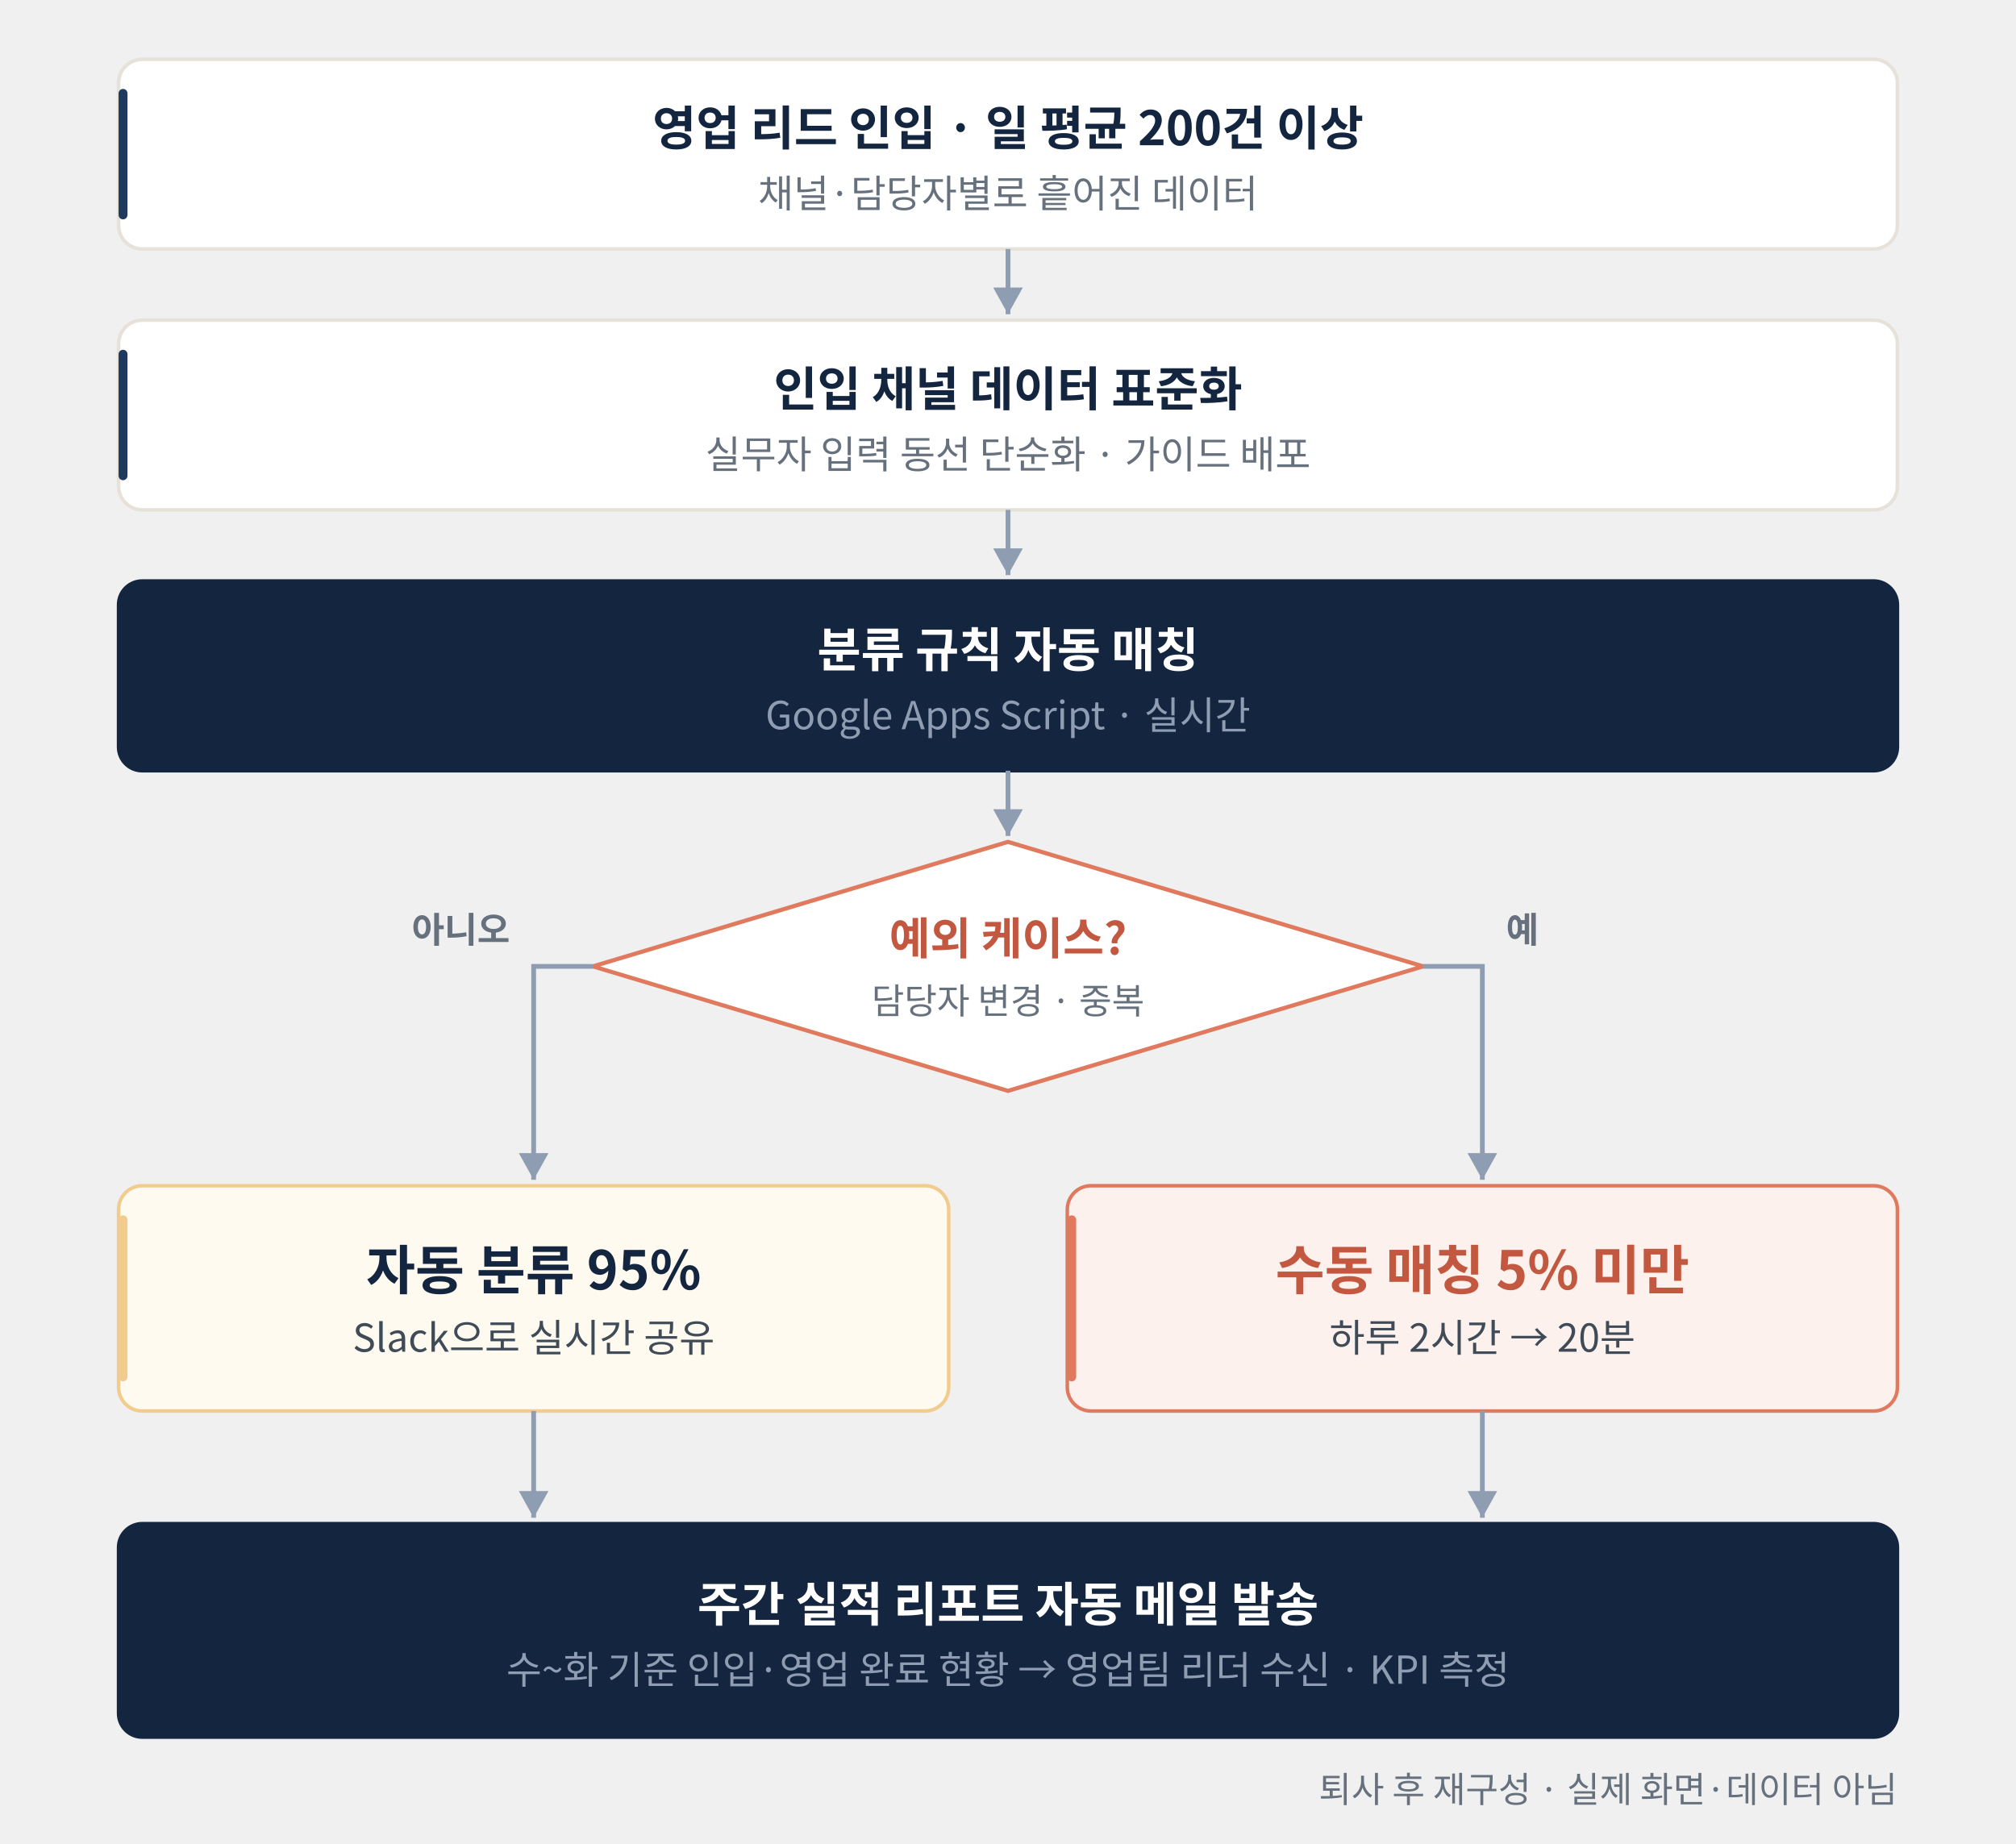
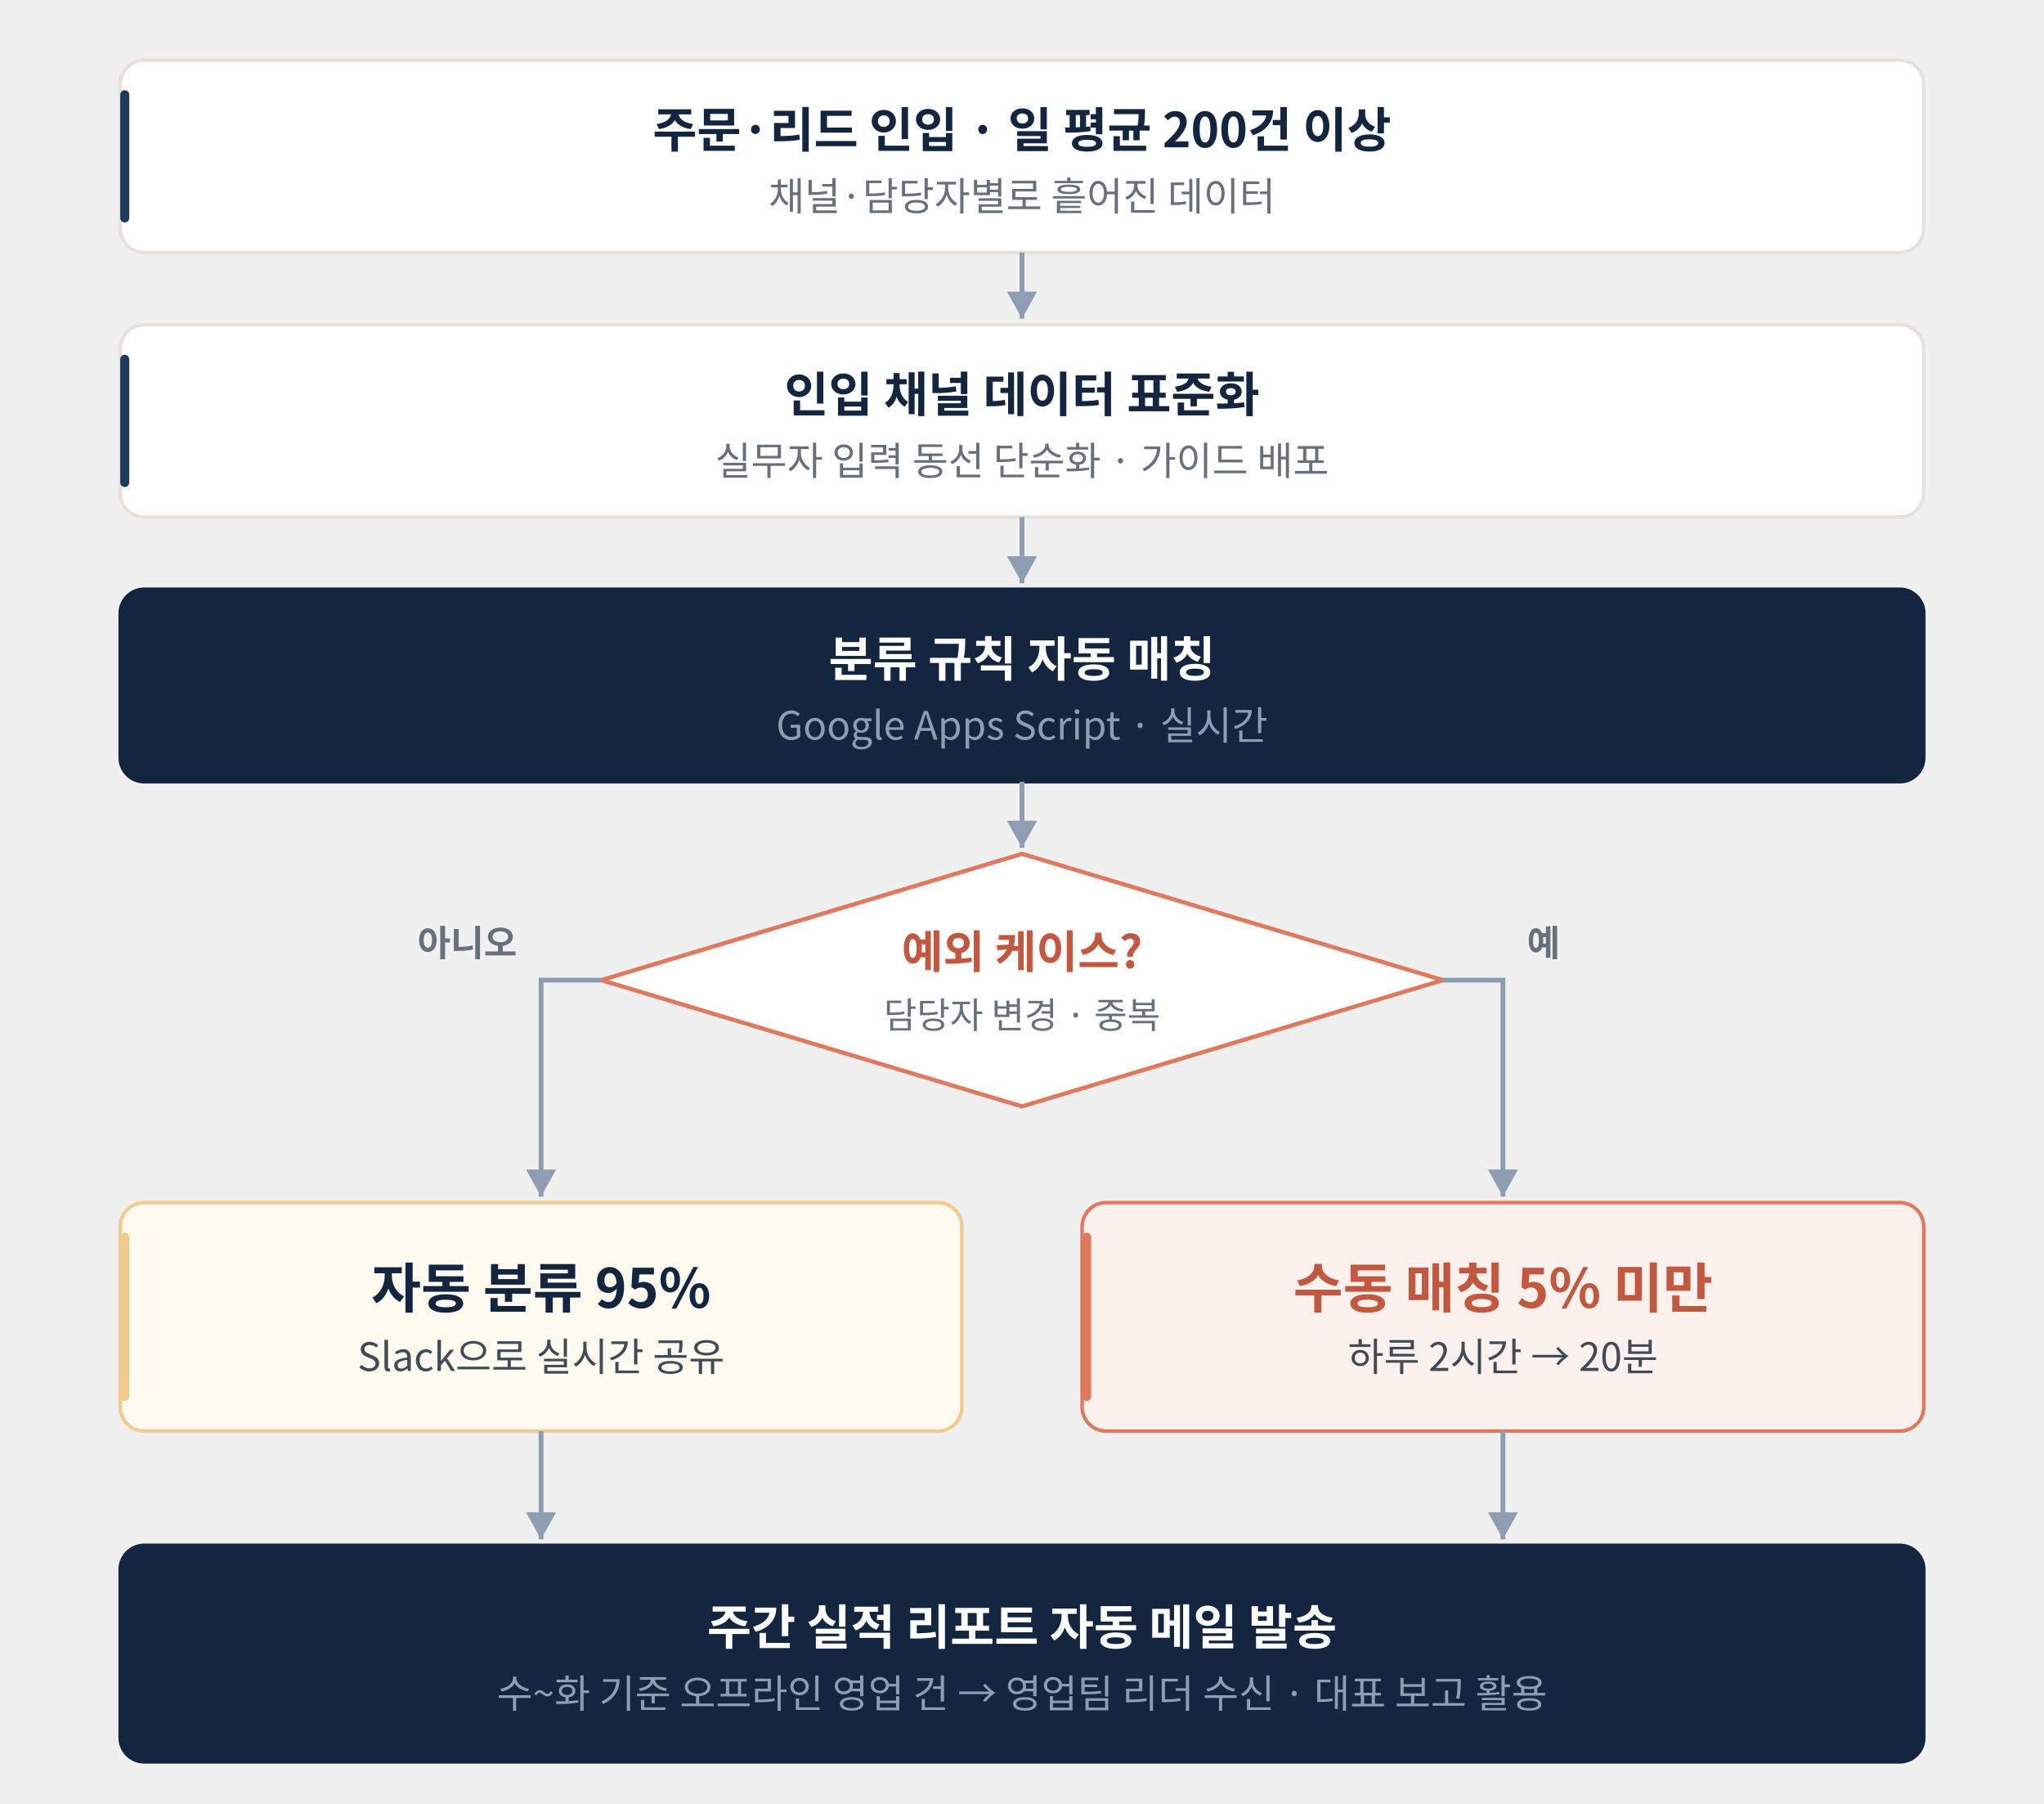
- <svg xmlns="http://www.w3.org/2000/svg" viewBox="0 0 680 622" font-family="'Pretendard Variable',Pretendard,-apple-system,'Noto Sans CJK KR','Noto Sans KR',sans-serif" role="img" aria-label="영업 리드 인입부터 자동 분류, 예외 처리, 주간 리포트까지의 흐름도">
+ <svg xmlns="http://www.w3.org/2000/svg" viewBox="0 0 680 600" font-family="'Pretendard Variable',Pretendard,-apple-system,'Noto Sans CJK KR','Noto Sans KR',sans-serif" role="img" aria-label="주문·리드 인입부터 자동 분류, 예외 처리, 주간 리포트까지의 흐름도">
  <rect x="40" y="20" width="600" height="64" rx="8" fill="#ffffff" stroke="#e6e2da" stroke-width="1.2" />
  <rect x="40" y="30" width="3" height="44" rx="1.5" fill="#1e3a5f" />
-   <text x="340.0" y="49.0" font-size="16" font-weight="700" fill="#13253f" text-anchor="middle">영업 리드 인입 · 일 평균 200건 이상</text>
+   <text x="340.0" y="49.0" font-size="16" font-weight="700" fill="#13253f" text-anchor="middle">주문·리드 인입 · 일 평균 200건 이상</text>
  <text x="340.0" y="70.0" font-size="13" font-weight="500" fill="#66717d" text-anchor="middle">채널·담당자별로 흩어진 데이터</text>
  <path d="M340,84 L340,106" fill="none" stroke="#8e9db2" stroke-width="1.6" />
  <polygon points="335,97 345,97 340,106" fill="#8e9db2" />
  <rect x="40" y="108" width="600" height="64" rx="8" fill="#ffffff" stroke="#e6e2da" stroke-width="1.2" />
  <rect x="40" y="118" width="3" height="44" rx="1.5" fill="#1e3a5f" />
  <text x="340.0" y="137.0" font-size="16" font-weight="700" fill="#13253f" text-anchor="middle">인입 채널 데이터 표준화</text>
  <text x="340.0" y="158.0" font-size="13" font-weight="500" fill="#66717d" text-anchor="middle">실무자 입력 동선 단순화 · 가이드 배포</text>
  <path d="M340,172 L340,194" fill="none" stroke="#8e9db2" stroke-width="1.6" />
  <polygon points="335,185 345,185 340,194" fill="#8e9db2" />
  <rect x="40" y="196" width="600" height="64" rx="8" fill="#13253f" stroke="#13253f" stroke-width="1.2" />
  <text x="340.0" y="225.0" font-size="16" font-weight="700" fill="#ffffff" text-anchor="middle">분류 규칙 자동 매칭</text>
  <text x="340.0" y="246.0" font-size="13" font-weight="500" fill="#8e9db2" text-anchor="middle">Google Apps Script · 실시간</text>
  <path d="M340,260 L340,282" fill="none" stroke="#8e9db2" stroke-width="1.6" />
  <polygon points="335,273 345,273 340,282" fill="#8e9db2" />
  <polygon points="340,284 480,326 340,368 200,326" fill="#fff" stroke="#e07a5f" stroke-width="1.4" />
  <text x="340" y="322" font-size="15" font-weight="700" fill="#c2583f" text-anchor="middle">예외 케이스?</text>
  <text x="340" y="342" font-size="12" font-weight="500" fill="#66717d" text-anchor="middle">담당자 변경 · 중복</text>
  <path d="M200,326 L180,326 L180,398" fill="none" stroke="#8e9db2" stroke-width="1.6" />
  <polygon points="175,389 185,389 180,398" fill="#8e9db2" />
  <text x="172" y="318" font-size="12" font-weight="600" fill="#66717d" text-anchor="end">아니오</text>
  <path d="M480,326 L500,326 L500,398" fill="none" stroke="#8e9db2" stroke-width="1.6" />
  <polygon points="495,389 505,389 500,398" fill="#8e9db2" />
  <text x="508" y="318" font-size="12" font-weight="600" fill="#66717d" text-anchor="start">예</text>
  <rect x="40" y="400" width="280" height="76" rx="8" fill="#fffaf0" stroke="#f2cc8f" stroke-width="1.2" />
  <rect x="40" y="410" width="3" height="56" rx="1.5" fill="#f2cc8f" />
  <text x="180.0" y="435.0" font-size="18" font-weight="700" fill="#13253f" text-anchor="middle">자동 분류 95%</text>
  <text x="180.0" y="456.0" font-size="13" font-weight="500" fill="#3f4b57" text-anchor="middle">Slack으로 실시간 공유</text>
  <rect x="360" y="400" width="280" height="76" rx="8" fill="#fdf1ed" stroke="#e07a5f" stroke-width="1.2" />
  <rect x="360" y="410" width="3" height="56" rx="1.5" fill="#e07a5f" />
  <text x="500.0" y="435.0" font-size="18" font-weight="700" fill="#c2583f" text-anchor="middle">수동 매칭 5% 미만</text>
  <text x="500.0" y="456.0" font-size="13" font-weight="500" fill="#3f4b57" text-anchor="middle">하루 2시간 → 20분</text>
  <path d="M180,476 L180,512" fill="none" stroke="#8e9db2" stroke-width="1.6" />
  <polygon points="175,503 185,503 180,512" fill="#8e9db2" />
  <path d="M500,476 L500,512" fill="none" stroke="#8e9db2" stroke-width="1.6" />
  <polygon points="495,503 505,503 500,512" fill="#8e9db2" />
  <rect x="40" y="514" width="600" height="72" rx="8" fill="#13253f" stroke="#13253f" stroke-width="1.2" />
  <text x="340.0" y="547.0" font-size="16" font-weight="700" fill="#ffffff" text-anchor="middle">주간 실적 리포트 자동 메일 발송</text>
-   <text x="340.0" y="568.0" font-size="13" font-weight="500" fill="#8e9db2" text-anchor="middle">수~화 기준 인입·영업 완료 현황 → 영업팀 리더 수신 · KPI 측정</text>
-   <text x="640" y="608" font-size="12" font-weight="500" fill="#66717d" text-anchor="end">퇴사 후 재구성 · 실제 화면·데이터 아님</text>
+   <text x="340.0" y="568.0" font-size="13" font-weight="500" fill="#8e9db2" text-anchor="middle">수~화 기준 오프라인 영업 건 → 영업팀 리더 수신 · 대표 보고 활용</text>
</svg>
